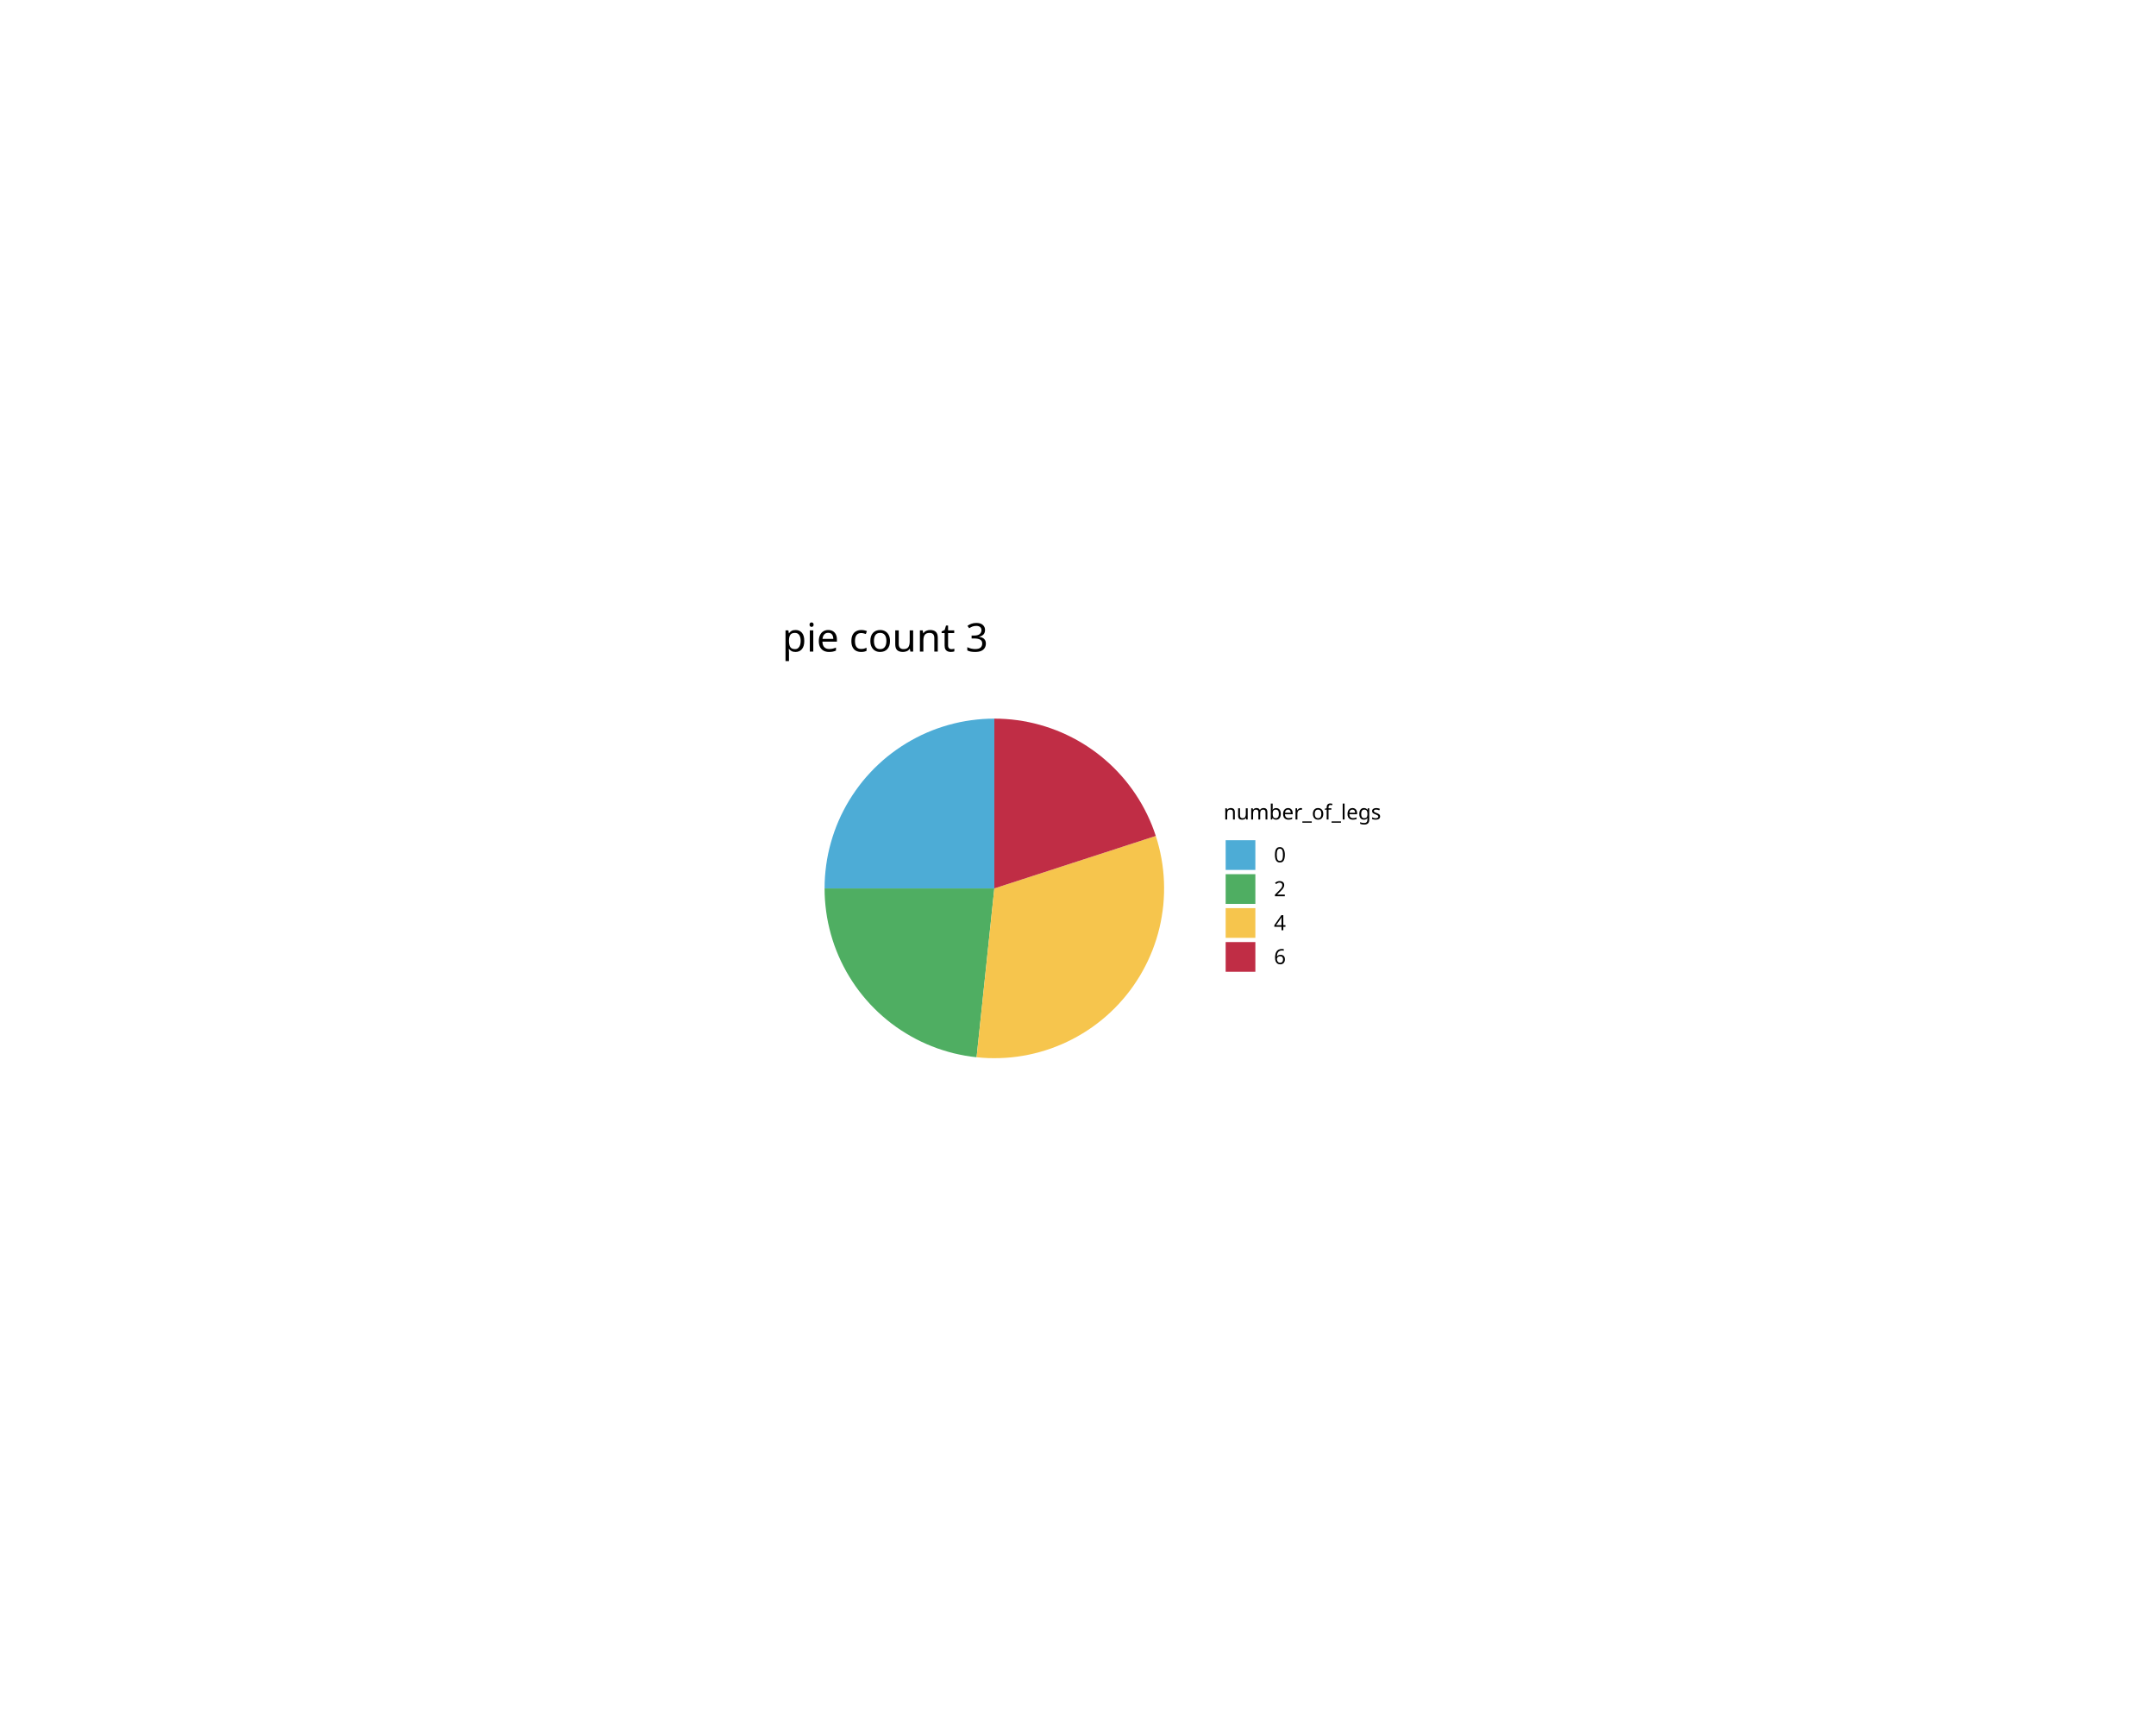
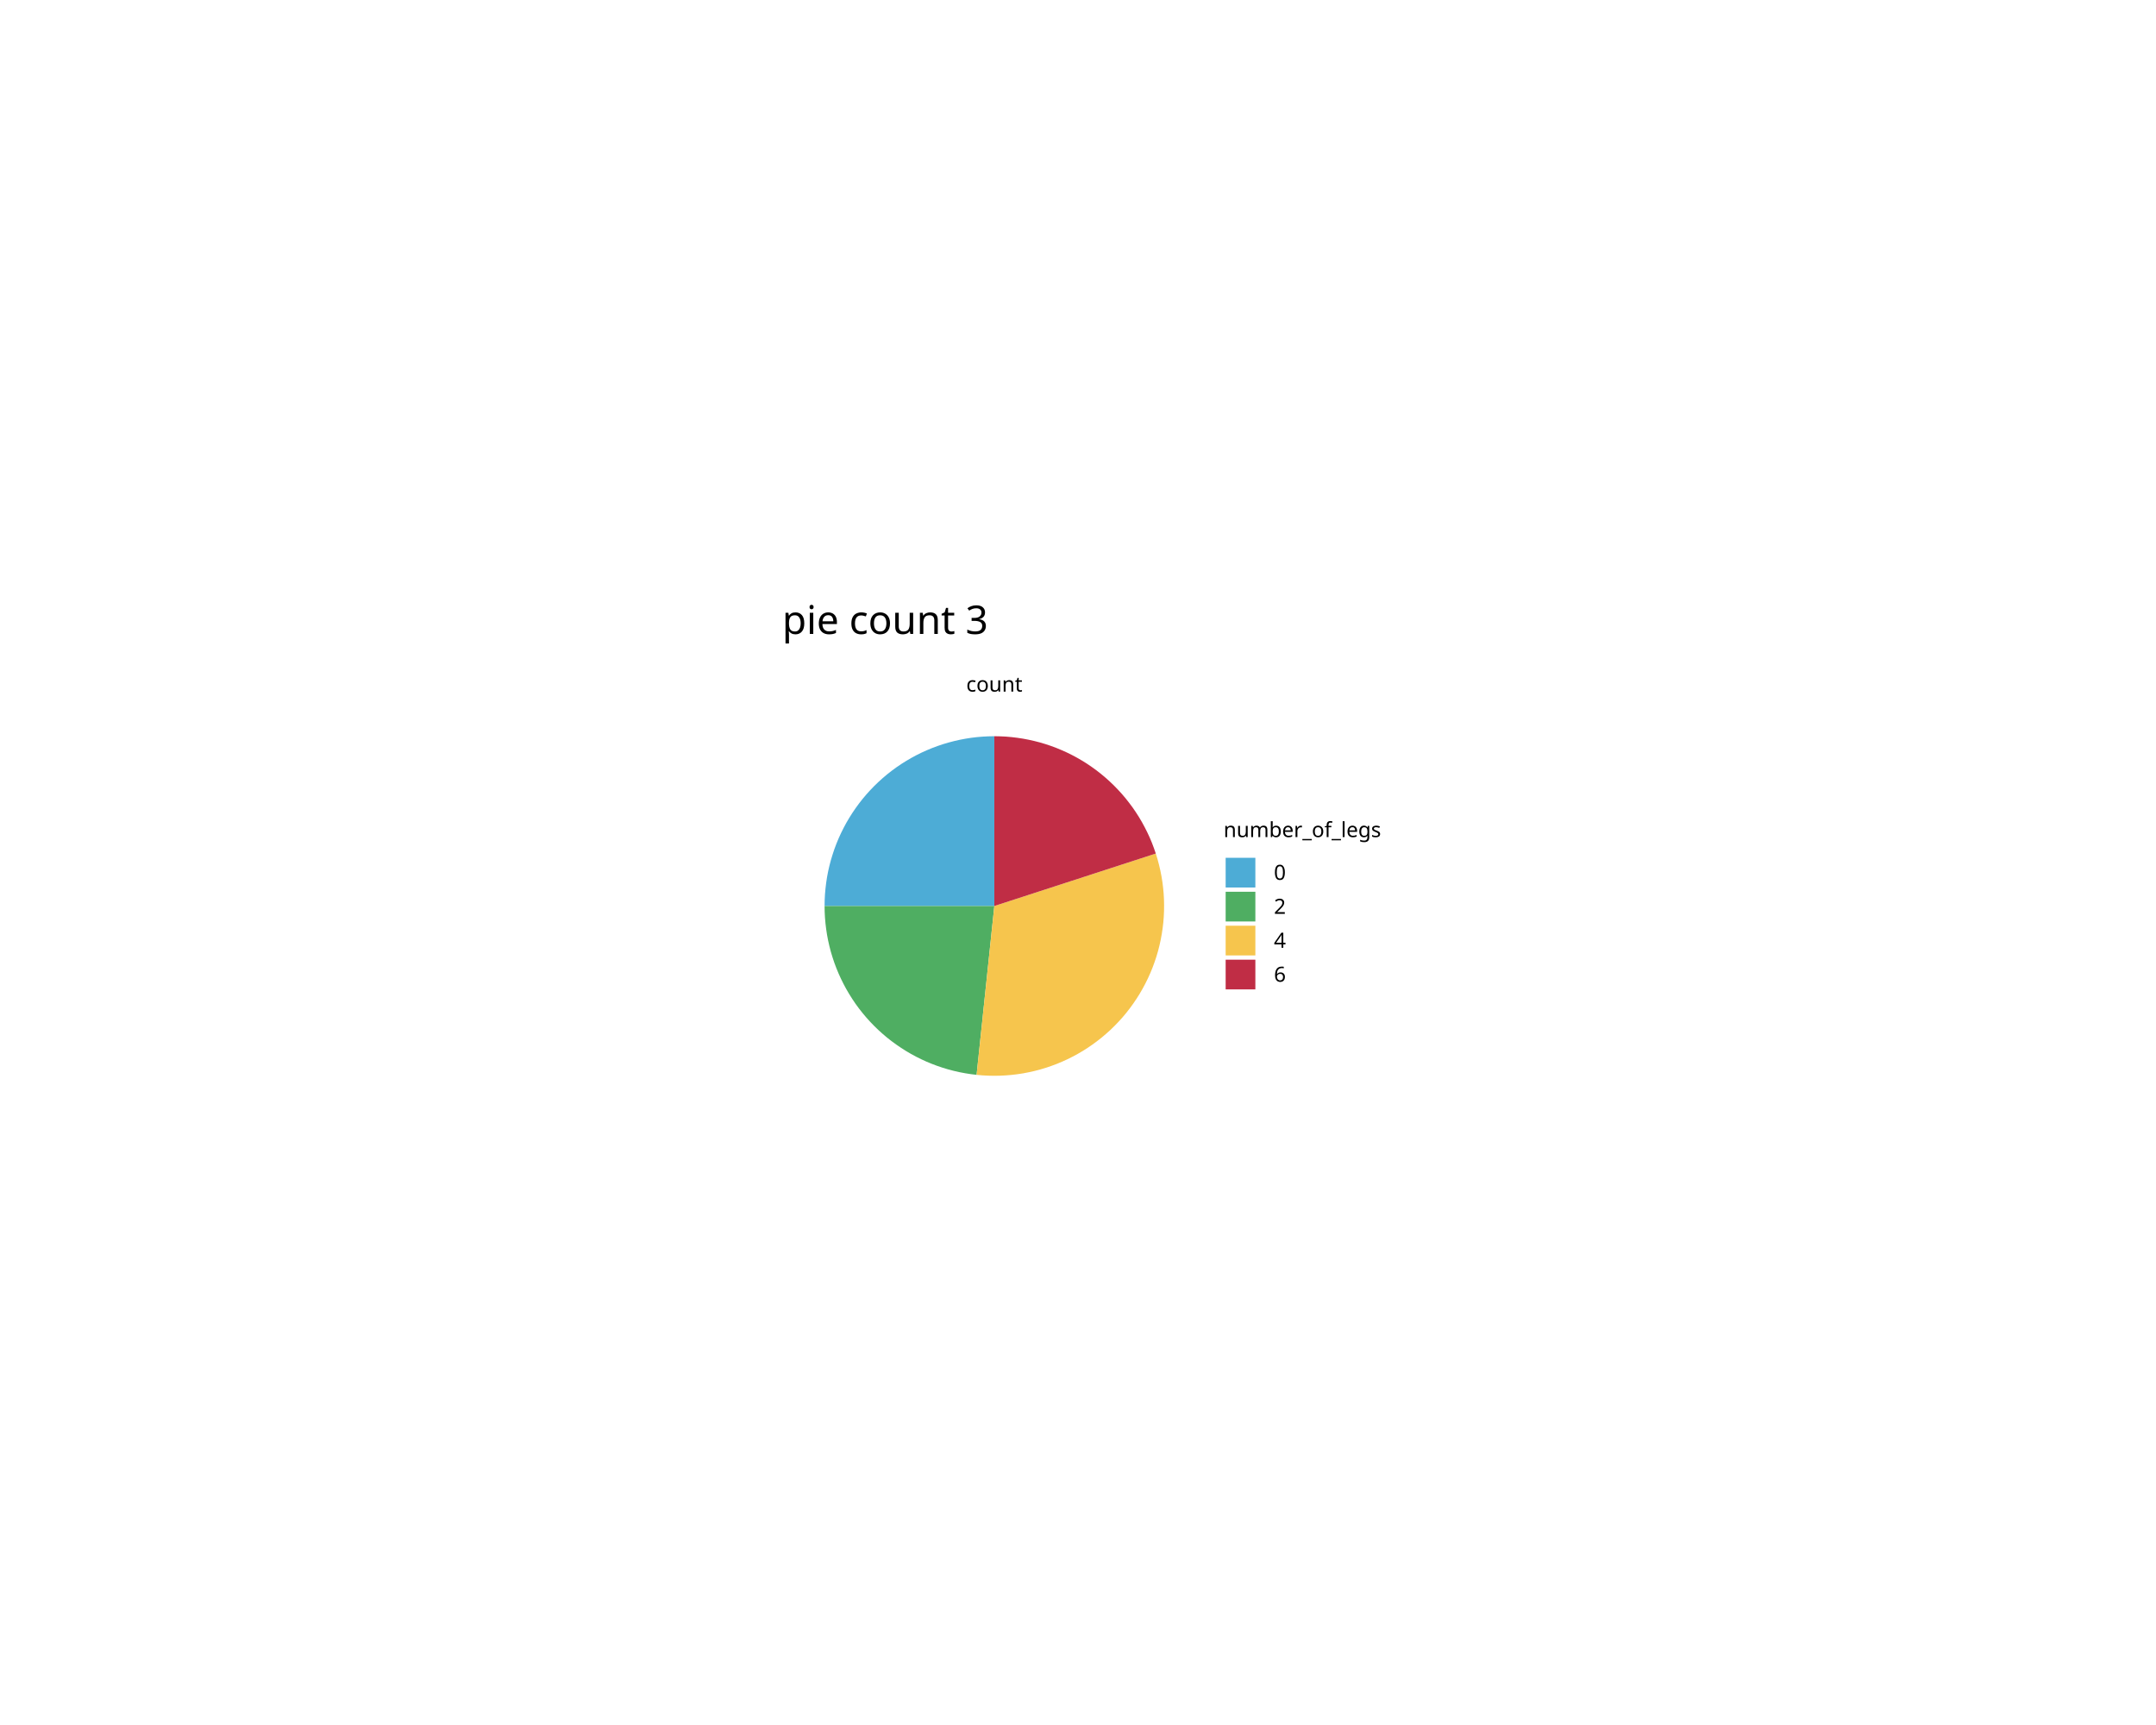
<svg xmlns="http://www.w3.org/2000/svg" class="svglite" data-engine-version="2.0" width="720.00pt" height="576.00pt" viewBox="0 0 720.00 576.00">
  <defs>
    <style type="text/css">
    .svglite line, .svglite polyline, .svglite polygon, .svglite path, .svglite rect, .svglite circle {
      fill: none;
      stroke: #000000;
      stroke-linecap: round;
      stroke-linejoin: round;
      stroke-miterlimit: 10.00;
    }
  </style>
  </defs>
  <rect width="100%" height="100%" style="stroke: none; fill: #FFFFFF;" />
  <defs>
    <clipPath id="cpMC4wMHw3MjAuMDB8MC4wMHw1NzYuMDA=">
      <rect x="0.00" y="0.00" width="720.00" height="576.00" />
    </clipPath>
  </defs>
  <g clip-path="url(#cpMC4wMHw3MjAuMDB8MC4wMHw1NzYuMDA=)">
</g>
  <defs>
-     <clipPath id="cpMjU1LjcyfDQ2NC4yOHwyMDMuMDB8MzczLjAw">
-       <rect x="255.72" y="203.00" width="208.57" height="170.00" />
+     <clipPath id="cpMjU1LjcyfDQ2NC4yOHwxOTcuMTN8Mzc4Ljg3">
+       <rect x="255.72" y="197.13" width="208.57" height="181.75" />
    </clipPath>
  </defs>
-   <g clip-path="url(#cpMjU1LjcyfDQ2NC4yOHwyMDMuMDB8MzczLjAw)">
-     <rect x="255.72" y="203.00" width="208.57" height="170.00" style="stroke-width: 1.07; stroke: #FFFFFF; fill: #FFFFFF;" />
+   <g clip-path="url(#cpMjU1LjcyfDQ2NC4yOHwxOTcuMTN8Mzc4Ljg3)">
+     <rect x="255.72" y="197.13" width="208.57" height="181.75" style="stroke-width: 1.07; stroke: #FFFFFF; fill: #FFFFFF;" />
  </g>
  <g clip-path="url(#cpMC4wMHw3MjAuMDB8MC4wMHw1NzYuMDA=)">
</g>
  <defs>
-     <clipPath id="cpMjYxLjIwfDQwMi45M3wyMjUuNzl8MzY3LjUy">
-       <rect x="261.20" y="225.79" width="141.73" height="141.73" />
+     <clipPath id="cpMjYxLjIwfDQwMi45M3wyMzEuNjZ8MzczLjM5">
+       <rect x="261.20" y="231.66" width="141.73" height="141.73" />
    </clipPath>
  </defs>
-   <g clip-path="url(#cpMjYxLjIwfDQwMi45M3wyMjUuNzl8MzY3LjUy)">
+   <g clip-path="url(#cpMjYxLjIwfDQwMi45M3wyMzEuNjZ8MzczLjM5)">
</g>
  <g clip-path="url(#cpMC4wMHw3MjAuMDB8MC4wMHw1NzYuMDA=)">
</g>
-   <g clip-path="url(#cpMjYxLjIwfDQwMi45M3wyMjUuNzl8MzY3LjUy)">
-     <polygon points="332.06,296.65 332.06,294.70 332.06,292.74 332.06,290.79 332.06,288.83 332.06,286.88 332.06,284.92 332.06,282.97 332.06,281.01 332.06,279.06 332.06,277.10 332.06,275.15 332.06,273.19 332.06,271.24 332.06,269.28 332.06,267.33 332.06,265.37 332.06,263.42 332.06,261.46 332.06,259.51 332.06,257.55 332.06,255.60 332.06,253.64 332.06,251.69 332.06,249.73 332.06,247.78 332.06,245.82 332.06,243.87 332.06,241.91 332.06,239.96 330.13,239.99 328.19,240.09 326.26,240.26 324.34,240.49 322.43,240.78 320.53,241.14 318.64,241.57 316.77,242.06 314.91,242.62 313.08,243.23 311.26,243.91 309.48,244.65 307.71,245.45 305.98,246.32 304.28,247.24 302.61,248.21 300.97,249.25 299.37,250.34 297.81,251.48 296.28,252.67 294.80,253.92 293.37,255.22 291.97,256.56 290.63,257.96 289.33,259.39 288.08,260.87 286.89,262.40 285.75,263.96 284.66,265.56 283.62,267.20 282.64,268.87 281.73,270.57 280.86,272.30 280.06,274.07 279.32,275.85 278.64,277.67 278.03,279.50 277.47,281.36 276.98,283.23 276.55,285.12 276.19,287.02 275.90,288.93 275.67,290.85 275.50,292.78 275.40,294.72 275.37,296.65 277.32,296.65 279.28,296.65 281.23,296.65 283.19,296.65 285.14,296.65 287.10,296.65 289.05,296.65 291.01,296.65 292.96,296.65 294.92,296.65 296.87,296.65 298.83,296.65 300.78,296.65 302.74,296.65 304.69,296.65 306.65,296.65 308.60,296.65 310.56,296.65 312.51,296.65 314.47,296.65 316.42,296.65 318.38,296.65 320.33,296.65 322.29,296.65 324.24,296.65 326.20,296.65 328.15,296.65 330.11,296.65 332.06,296.65 " style="stroke-width: 1.07; stroke: none; stroke-linecap: butt; stroke-linejoin: miter; fill: #4DACD6;" />
-     <polygon points="332.06,296.65 330.11,296.65 328.15,296.65 326.20,296.65 324.24,296.65 322.29,296.65 320.33,296.65 318.38,296.65 316.42,296.65 314.47,296.65 312.51,296.65 310.56,296.65 308.60,296.65 306.65,296.65 304.69,296.65 302.74,296.65 300.78,296.65 298.83,296.65 296.87,296.65 294.92,296.65 292.96,296.65 291.01,296.65 289.05,296.65 287.10,296.65 285.14,296.65 283.19,296.65 281.23,296.65 279.28,296.65 277.32,296.65 275.37,296.65 275.40,298.58 275.50,300.51 275.67,302.44 275.90,304.36 276.19,306.27 276.55,308.17 276.98,310.05 277.46,311.92 278.02,313.78 278.63,315.61 279.31,317.42 280.05,319.21 280.85,320.97 281.71,322.70 282.62,324.40 283.60,326.07 284.63,327.70 285.71,329.30 286.85,330.86 288.05,332.38 289.29,333.86 290.58,335.30 291.93,336.69 293.31,338.04 294.75,339.33 296.22,340.58 297.74,341.78 299.30,342.92 300.90,344.01 302.53,345.04 304.20,346.02 305.89,346.94 307.62,347.81 309.38,348.61 311.17,349.35 312.97,350.04 314.81,350.65 316.66,351.21 318.53,351.71 320.41,352.13 322.31,352.50 324.22,352.80 326.14,353.03 326.34,351.09 326.54,349.15 326.75,347.20 326.95,345.26 327.16,343.31 327.36,341.37 327.57,339.42 327.77,337.48 327.98,335.54 328.18,333.59 328.38,331.65 328.59,329.70 328.79,327.76 329.00,325.82 329.20,323.87 329.41,321.93 329.61,319.98 329.81,318.04 330.02,316.09 330.22,314.15 330.43,312.21 330.63,310.26 330.84,308.32 331.04,306.37 331.24,304.43 331.45,302.48 331.65,300.54 331.86,298.60 332.06,296.65 " style="stroke-width: 1.07; stroke: none; stroke-linecap: butt; stroke-linejoin: miter; fill: #4FAE62;" />
-     <polygon points="332.06,296.65 331.86,298.60 331.65,300.54 331.45,302.48 331.24,304.43 331.04,306.37 330.84,308.32 330.63,310.26 330.43,312.21 330.22,314.15 330.02,316.09 329.81,318.04 329.61,319.98 329.41,321.93 329.20,323.87 329.00,325.82 328.79,327.76 328.59,329.70 328.38,331.65 328.18,333.59 327.98,335.54 327.77,337.48 327.57,339.42 327.36,341.37 327.16,343.31 326.95,345.26 326.75,347.20 326.54,349.15 326.34,351.09 326.14,353.03 328.07,353.20 330.02,353.31 331.96,353.34 333.90,353.31 335.85,353.22 337.78,353.06 339.72,352.83 341.64,352.53 343.55,352.17 345.45,351.74 347.33,351.25 349.19,350.70 351.03,350.08 352.86,349.39 354.65,348.65 356.42,347.84 358.16,346.98 359.87,346.05 361.55,345.07 363.20,344.03 364.80,342.94 366.37,341.78 367.90,340.58 369.38,339.33 370.83,338.02 372.22,336.67 373.57,335.27 374.87,333.82 376.12,332.33 377.32,330.80 378.46,329.23 379.55,327.61 380.59,325.97 381.56,324.29 382.48,322.57 383.34,320.83 384.14,319.05 384.88,317.26 385.55,315.43 386.17,313.59 386.72,311.72 387.20,309.84 387.62,307.94 387.97,306.03 388.26,304.10 388.49,302.17 388.64,300.23 388.73,298.29 388.75,296.34 388.71,294.40 388.60,292.46 388.42,290.52 388.18,288.59 387.87,286.67 387.49,284.76 387.05,282.87 386.55,280.99 385.98,279.13 384.12,279.74 382.26,280.34 380.40,280.95 378.54,281.55 376.68,282.15 374.82,282.76 372.97,283.36 371.11,283.97 369.25,284.57 367.39,285.17 365.53,285.78 363.67,286.38 361.81,286.99 359.95,287.59 358.09,288.19 356.23,288.80 354.37,289.40 352.51,290.01 350.65,290.61 348.80,291.22 346.94,291.82 345.08,292.42 343.22,293.03 341.36,293.63 339.50,294.24 337.64,294.84 335.78,295.44 333.92,296.05 332.06,296.65 " style="stroke-width: 1.07; stroke: none; stroke-linecap: butt; stroke-linejoin: miter; fill: #F6C54D;" />
-     <polygon points="332.06,296.65 333.92,296.05 335.78,295.44 337.64,294.84 339.50,294.24 341.36,293.63 343.22,293.03 345.08,292.42 346.94,291.82 348.80,291.22 350.65,290.61 352.51,290.01 354.37,289.40 356.23,288.80 358.09,288.19 359.95,287.59 361.81,286.99 363.67,286.38 365.53,285.78 367.39,285.17 369.25,284.57 371.11,283.97 372.97,283.36 374.82,282.76 376.68,282.15 378.54,281.55 380.40,280.95 382.26,280.34 384.12,279.74 385.98,279.13 385.35,277.31 384.67,275.51 383.92,273.74 383.11,271.99 382.24,270.27 381.32,268.58 380.34,266.93 379.30,265.31 378.21,263.72 377.06,262.17 375.87,260.66 374.62,259.20 373.32,257.77 371.98,256.39 370.59,255.06 369.15,253.78 367.68,252.54 366.16,251.36 364.60,250.23 363.01,249.15 361.38,248.13 359.71,247.16 358.01,246.25 356.29,245.40 354.53,244.60 352.75,243.87 350.95,243.20 349.12,242.59 347.28,242.04 345.41,241.55 343.53,241.13 341.64,240.77 339.74,240.48 337.83,240.25 335.91,240.09 333.99,239.99 332.06,239.96 332.06,241.91 332.06,243.87 332.06,245.82 332.06,247.78 332.06,249.73 332.06,251.69 332.06,253.64 332.06,255.60 332.06,257.55 332.06,259.51 332.06,261.46 332.06,263.42 332.06,265.37 332.06,267.33 332.06,269.28 332.06,271.24 332.06,273.19 332.06,275.15 332.06,277.10 332.06,279.06 332.06,281.01 332.06,282.97 332.06,284.92 332.06,286.88 332.06,288.83 332.06,290.79 332.06,292.74 332.06,294.70 332.06,296.65 " style="stroke-width: 1.07; stroke: none; stroke-linecap: butt; stroke-linejoin: miter; fill: #C02D45;" />
+   <g clip-path="url(#cpMjYxLjIwfDQwMi45M3wyMzEuNjZ8MzczLjM5)">
+     <polygon points="332.06,302.53 332.06,300.57 332.06,298.62 332.06,296.66 332.06,294.71 332.06,292.75 332.06,290.80 332.06,288.84 332.06,286.89 332.06,284.93 332.06,282.98 332.06,281.02 332.06,279.07 332.06,277.11 332.06,275.16 332.06,273.20 332.06,271.25 332.06,269.29 332.06,267.34 332.06,265.38 332.06,263.43 332.06,261.47 332.06,259.52 332.06,257.56 332.06,255.61 332.06,253.65 332.06,251.70 332.06,249.74 332.06,247.79 332.06,245.83 330.13,245.87 328.19,245.97 326.26,246.13 324.34,246.36 322.43,246.66 320.53,247.02 318.64,247.45 316.77,247.94 314.91,248.49 313.08,249.11 311.26,249.79 309.48,250.53 307.71,251.33 305.98,252.19 304.28,253.11 302.61,254.09 300.97,255.12 299.37,256.21 297.81,257.35 296.28,258.55 294.80,259.80 293.37,261.09 291.97,262.44 290.63,263.83 289.33,265.27 288.08,266.75 286.89,268.27 285.75,269.83 284.66,271.43 283.62,273.07 282.64,274.74 281.73,276.44 280.86,278.18 280.06,279.94 279.32,281.73 278.64,283.54 278.03,285.38 277.47,287.23 276.98,289.10 276.55,290.99 276.19,292.89 275.90,294.81 275.67,296.73 275.50,298.66 275.40,300.59 275.37,302.53 277.32,302.53 279.28,302.53 281.23,302.53 283.19,302.53 285.14,302.53 287.10,302.53 289.05,302.53 291.01,302.53 292.96,302.53 294.92,302.53 296.87,302.53 298.83,302.53 300.78,302.53 302.74,302.53 304.69,302.53 306.65,302.53 308.60,302.53 310.56,302.53 312.51,302.53 314.47,302.53 316.42,302.53 318.38,302.53 320.33,302.53 322.29,302.53 324.24,302.53 326.20,302.53 328.15,302.53 330.11,302.53 332.06,302.53 " style="stroke-width: 1.07; stroke: none; stroke-linecap: butt; stroke-linejoin: miter; fill: #4DACD6;" />
+     <polygon points="332.06,302.53 330.11,302.53 328.15,302.53 326.20,302.53 324.24,302.53 322.29,302.53 320.33,302.53 318.38,302.53 316.42,302.53 314.47,302.53 312.51,302.53 310.56,302.53 308.60,302.53 306.65,302.53 304.69,302.53 302.74,302.53 300.78,302.53 298.83,302.53 296.87,302.53 294.92,302.53 292.96,302.53 291.01,302.53 289.05,302.53 287.10,302.53 285.14,302.53 283.19,302.53 281.23,302.53 279.28,302.53 277.32,302.53 275.37,302.53 275.40,304.46 275.50,306.39 275.67,308.32 275.90,310.23 276.19,312.14 276.55,314.04 276.98,315.93 277.46,317.80 278.02,319.65 278.63,321.48 279.31,323.29 280.05,325.08 280.85,326.84 281.71,328.57 282.62,330.27 283.60,331.94 284.63,333.58 285.71,335.18 286.85,336.74 288.05,338.26 289.29,339.74 290.58,341.17 291.93,342.57 293.31,343.91 294.75,345.21 296.22,346.46 297.74,347.65 299.30,348.79 300.90,349.88 302.53,350.92 304.20,351.90 305.89,352.82 307.62,353.68 309.38,354.49 311.17,355.23 312.97,355.91 314.81,356.53 316.66,357.09 318.53,357.58 320.41,358.01 322.31,358.37 324.22,358.67 326.14,358.91 326.34,356.97 326.54,355.02 326.75,353.08 326.95,351.13 327.16,349.19 327.36,347.24 327.57,345.30 327.77,343.36 327.98,341.41 328.18,339.47 328.38,337.52 328.59,335.58 328.79,333.63 329.00,331.69 329.20,329.75 329.41,327.80 329.61,325.86 329.81,323.91 330.02,321.97 330.22,320.03 330.43,318.08 330.63,316.14 330.84,314.19 331.04,312.25 331.24,310.30 331.45,308.36 331.65,306.42 331.86,304.47 332.06,302.53 " style="stroke-width: 1.07; stroke: none; stroke-linecap: butt; stroke-linejoin: miter; fill: #4FAE62;" />
+     <polygon points="332.06,302.53 331.86,304.47 331.65,306.42 331.45,308.36 331.24,310.30 331.04,312.25 330.84,314.19 330.63,316.14 330.43,318.08 330.22,320.03 330.02,321.97 329.81,323.91 329.61,325.86 329.41,327.80 329.20,329.75 329.00,331.69 328.79,333.63 328.59,335.58 328.38,337.52 328.18,339.47 327.98,341.41 327.77,343.36 327.57,345.30 327.36,347.24 327.16,349.19 326.95,351.13 326.75,353.08 326.54,355.02 326.34,356.97 326.14,358.91 328.07,359.08 330.02,359.18 331.96,359.22 333.90,359.19 335.85,359.09 337.78,358.93 339.72,358.70 341.64,358.41 343.55,358.04 345.45,357.62 347.33,357.13 349.19,356.57 351.03,355.95 352.86,355.27 354.65,354.52 356.42,353.72 358.16,352.85 359.87,351.93 361.55,350.95 363.20,349.91 364.80,348.81 366.37,347.66 367.90,346.46 369.38,345.20 370.83,343.90 372.22,342.54 373.57,341.14 374.87,339.70 376.12,338.21 377.32,336.67 378.46,335.10 379.55,333.49 380.59,331.84 381.56,330.16 382.48,328.45 383.34,326.70 384.14,324.93 384.88,323.13 385.55,321.31 386.17,319.46 386.72,317.60 387.20,315.71 387.62,313.81 387.97,311.90 388.26,309.98 388.49,308.05 388.64,306.11 388.73,304.16 388.75,302.22 388.71,300.28 388.60,298.33 388.42,296.40 388.18,294.47 387.87,292.55 387.49,290.64 387.05,288.75 386.55,286.87 385.98,285.01 384.12,285.61 382.26,286.22 380.40,286.82 378.54,287.42 376.68,288.03 374.82,288.63 372.97,289.24 371.11,289.84 369.25,290.44 367.39,291.05 365.53,291.65 363.67,292.26 361.81,292.86 359.95,293.47 358.09,294.07 356.23,294.67 354.37,295.28 352.51,295.88 350.65,296.49 348.80,297.09 346.94,297.69 345.08,298.30 343.22,298.90 341.36,299.51 339.50,300.11 337.64,300.71 335.78,301.32 333.92,301.92 332.06,302.53 " style="stroke-width: 1.07; stroke: none; stroke-linecap: butt; stroke-linejoin: miter; fill: #F6C54D;" />
+     <polygon points="332.06,302.53 333.92,301.92 335.78,301.32 337.64,300.71 339.50,300.11 341.36,299.51 343.22,298.90 345.08,298.30 346.94,297.69 348.80,297.09 350.65,296.49 352.51,295.88 354.37,295.28 356.23,294.67 358.09,294.07 359.95,293.47 361.81,292.86 363.67,292.26 365.53,291.65 367.39,291.05 369.25,290.44 371.11,289.84 372.97,289.24 374.82,288.63 376.68,288.03 378.54,287.42 380.40,286.82 382.26,286.22 384.12,285.61 385.98,285.01 385.35,283.19 384.67,281.39 383.92,279.61 383.11,277.87 382.24,276.15 381.32,274.46 380.34,272.80 379.30,271.18 378.21,269.59 377.06,268.05 375.87,266.54 374.62,265.07 373.32,263.65 371.98,262.27 370.59,260.94 369.15,259.65 367.68,258.42 366.16,257.23 364.60,256.10 363.01,255.02 361.38,254.00 359.71,253.03 358.01,252.12 356.29,251.27 354.53,250.48 352.75,249.74 350.95,249.07 349.12,248.46 347.28,247.91 345.41,247.43 343.53,247.01 341.64,246.65 339.74,246.36 337.83,246.13 335.91,245.96 333.99,245.87 332.06,245.83 332.06,247.79 332.06,249.74 332.06,251.70 332.06,253.65 332.06,255.61 332.06,257.56 332.06,259.52 332.06,261.47 332.06,263.43 332.06,265.38 332.06,267.34 332.06,269.29 332.06,271.25 332.06,273.20 332.06,275.16 332.06,277.11 332.06,279.07 332.06,281.02 332.06,282.98 332.06,284.93 332.06,286.89 332.06,288.84 332.06,290.80 332.06,292.75 332.06,294.71 332.06,296.66 332.06,298.62 332.06,300.57 332.06,302.53 " style="stroke-width: 1.07; stroke: none; stroke-linecap: butt; stroke-linejoin: miter; fill: #C02D45;" />
  </g>
  <g clip-path="url(#cpMC4wMHw3MjAuMDB8MC4wMHw1NzYuMDA=)">
-     <text x="408.60" y="273.64" style="font-size: 7.00px; font-family: sans;" textLength="50.21px" lengthAdjust="spacingAndGlyphs">number_of_legs</text>
-     <rect x="409.31" y="280.56" width="9.92" height="9.92" style="stroke-width: 1.07; stroke: none; stroke-linecap: butt; stroke-linejoin: miter; fill: #4DACD6;" />
-     <rect x="409.31" y="291.90" width="9.92" height="9.92" style="stroke-width: 1.07; stroke: none; stroke-linecap: butt; stroke-linejoin: miter; fill: #4FAE62;" />
-     <rect x="409.31" y="303.24" width="9.92" height="9.92" style="stroke-width: 1.07; stroke: none; stroke-linecap: butt; stroke-linejoin: miter; fill: #F6C54D;" />
-     <rect x="409.31" y="314.57" width="9.92" height="9.92" style="stroke-width: 1.07; stroke: none; stroke-linecap: butt; stroke-linejoin: miter; fill: #C02D45;" />
-     <text x="425.42" y="287.93" style="font-size: 7.00px; font-family: sans;" textLength="3.89px" lengthAdjust="spacingAndGlyphs">0</text>
-     <text x="425.42" y="299.27" style="font-size: 7.00px; font-family: sans;" textLength="3.89px" lengthAdjust="spacingAndGlyphs">2</text>
-     <text x="425.42" y="310.61" style="font-size: 7.00px; font-family: sans;" textLength="3.89px" lengthAdjust="spacingAndGlyphs">4</text>
-     <text x="425.42" y="321.94" style="font-size: 7.00px; font-family: sans;" textLength="3.89px" lengthAdjust="spacingAndGlyphs">6</text>
-     <text x="261.20" y="217.57" style="font-size: 13.20px; font-family: sans;" textLength="64.59px" lengthAdjust="spacingAndGlyphs">pie count 3</text>
+     <text x="408.60" y="279.52" style="font-size: 7.00px; font-family: sans;" textLength="50.21px" lengthAdjust="spacingAndGlyphs">number_of_legs</text>
+     <rect x="409.31" y="286.43" width="9.92" height="9.92" style="stroke-width: 1.07; stroke: none; stroke-linecap: butt; stroke-linejoin: miter; fill: #4DACD6;" />
+     <rect x="409.31" y="297.77" width="9.92" height="9.92" style="stroke-width: 1.07; stroke: none; stroke-linecap: butt; stroke-linejoin: miter; fill: #4FAE62;" />
+     <rect x="409.31" y="309.11" width="9.92" height="9.92" style="stroke-width: 1.07; stroke: none; stroke-linecap: butt; stroke-linejoin: miter; fill: #F6C54D;" />
+     <rect x="409.31" y="320.45" width="9.92" height="9.92" style="stroke-width: 1.07; stroke: none; stroke-linecap: butt; stroke-linejoin: miter; fill: #C02D45;" />
+     <text x="425.42" y="293.80" style="font-size: 7.00px; font-family: sans;" textLength="3.89px" lengthAdjust="spacingAndGlyphs">0</text>
+     <text x="425.42" y="305.14" style="font-size: 7.00px; font-family: sans;" textLength="3.89px" lengthAdjust="spacingAndGlyphs">2</text>
+     <text x="425.42" y="316.48" style="font-size: 7.00px; font-family: sans;" textLength="3.89px" lengthAdjust="spacingAndGlyphs">4</text>
+     <text x="425.42" y="327.82" style="font-size: 7.00px; font-family: sans;" textLength="3.89px" lengthAdjust="spacingAndGlyphs">6</text>
+     <text x="332.06" y="230.93" text-anchor="middle" style="font-size: 7.00px; font-family: sans;" textLength="17.13px" lengthAdjust="spacingAndGlyphs">count</text>
+     <text x="261.20" y="211.69" style="font-size: 13.20px; font-family: sans;" textLength="64.59px" lengthAdjust="spacingAndGlyphs">pie count 3</text>
  </g>
</svg>
